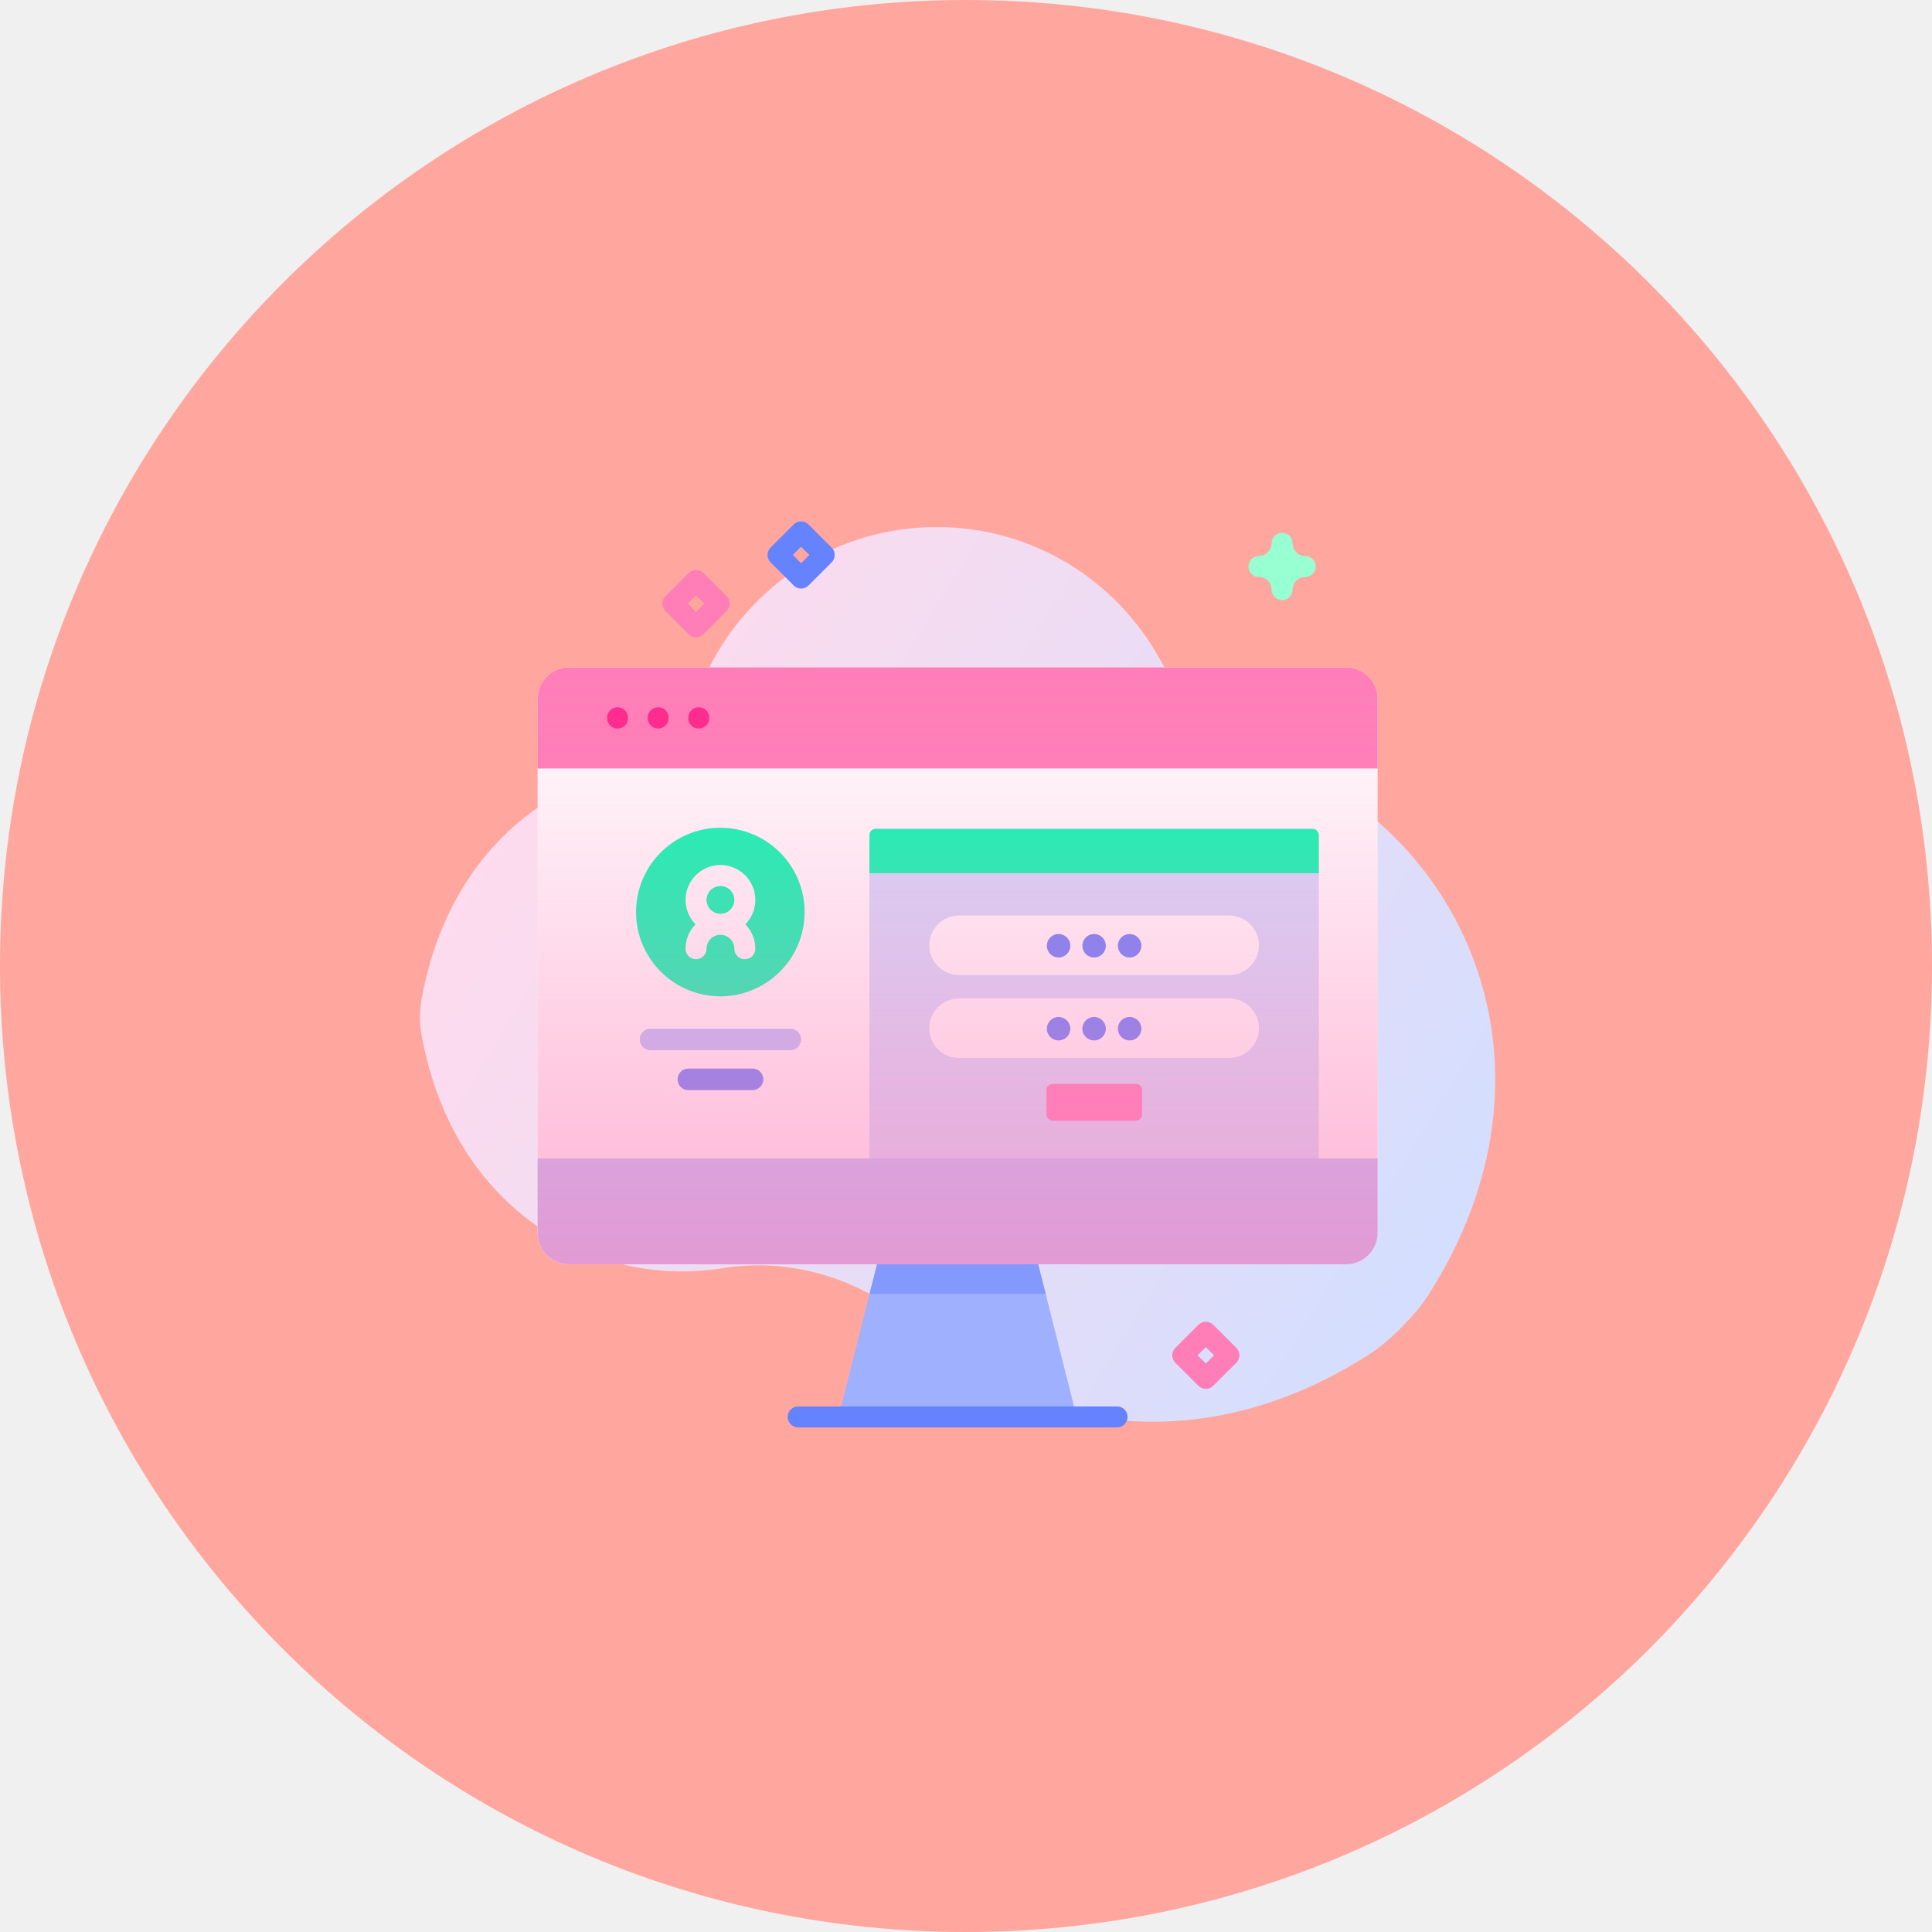
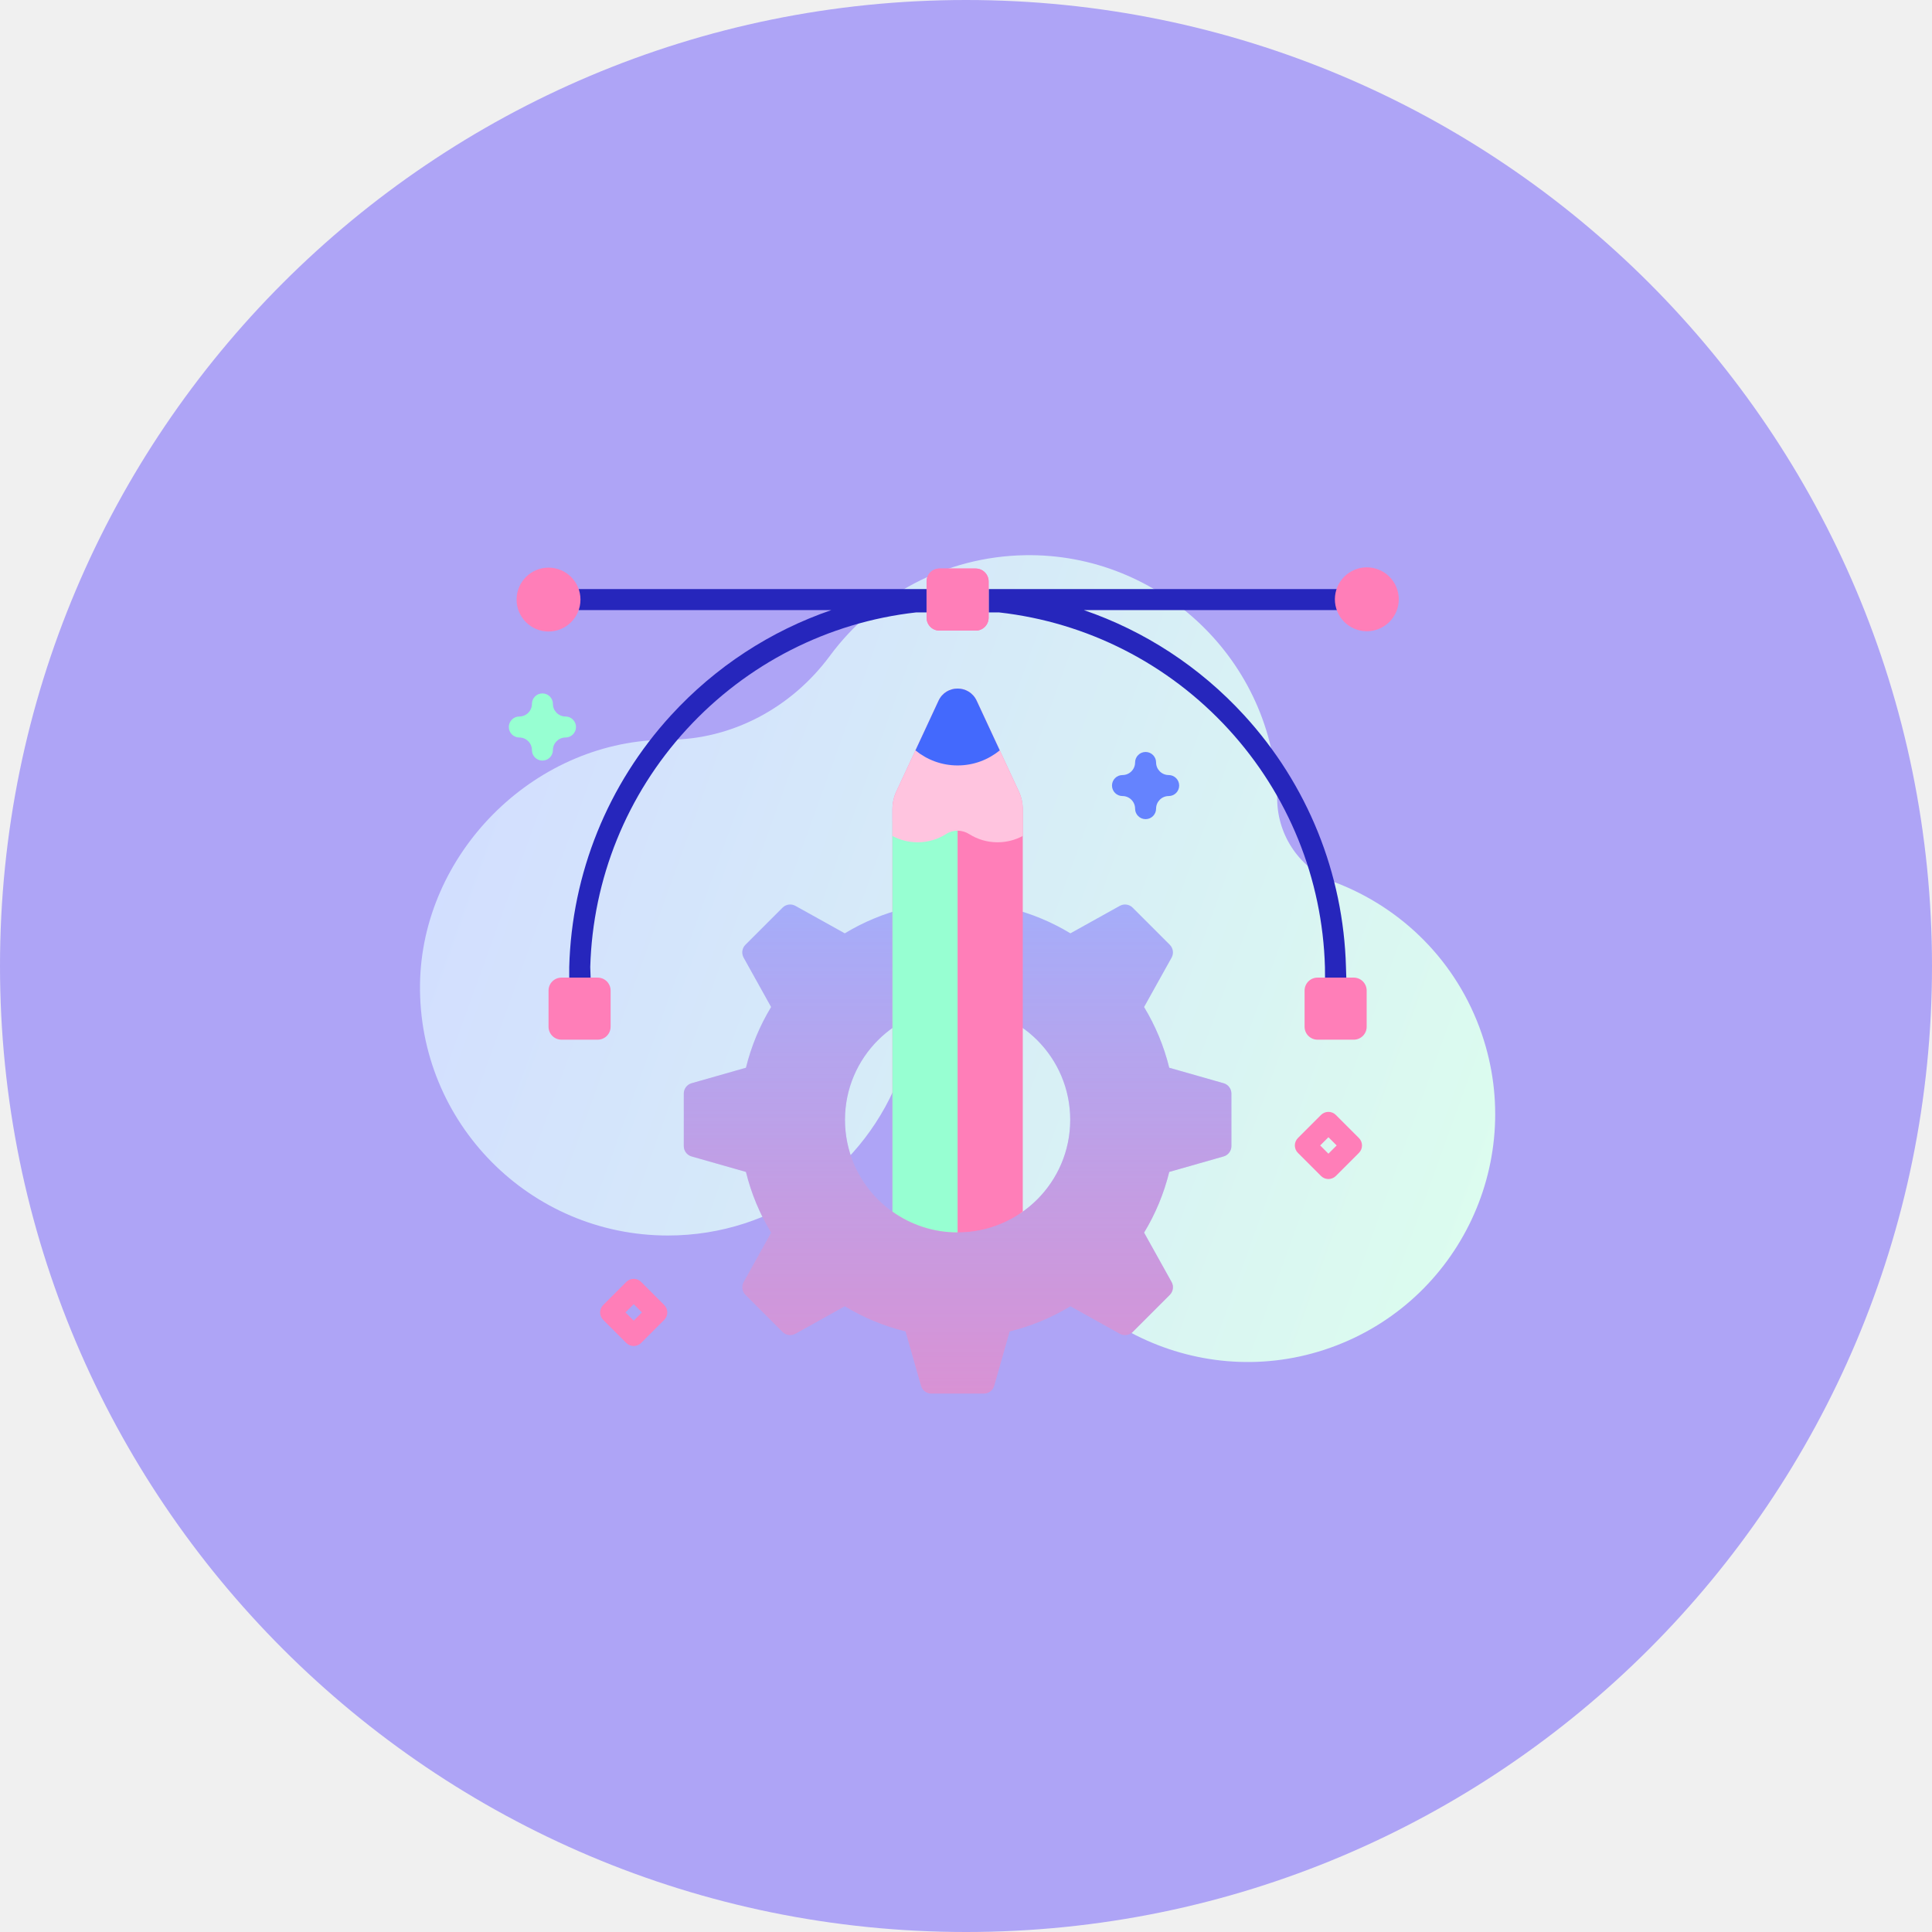
<svg xmlns="http://www.w3.org/2000/svg" width="115" height="115" viewBox="0 0 115 115" fill="none">
-   <circle cx="57.5" cy="57.5" r="57.5" fill="#FFA79E" />
-   <g clip-path="url(#clip0)">
-     <path d="M76.029 45.283C73.067 44.129 70.564 42.022 69.034 39.236C66.46 34.55 61.48 31.373 55.756 31.373C49.815 31.373 44.675 34.795 42.196 39.776C40.678 42.826 38.094 45.221 34.935 46.496C30.266 48.38 26.347 52.686 25.103 59.419C24.967 60.157 24.965 60.917 25.101 61.656C27.032 72.102 35.401 76.71 43.018 75.488C47.284 74.804 51.602 76.227 54.764 79.171C61.193 85.157 71.499 87.034 81.504 80.617C82.677 79.865 84.249 78.288 85 77.115C93.621 63.657 87.235 49.651 76.029 45.283Z" fill="url(#paint0_linear)" />
-     <path d="M64.089 84.341H49.911L52.746 73.103H61.254L64.089 84.341Z" fill="#9FB0FE" />
-     <path d="M62.241 77.016H51.759L52.746 73.103H61.254L62.241 77.016Z" fill="#8399FE" />
-     <path d="M82 41.597V73.378C82 74.413 81.16 75.253 80.125 75.253H33.875C32.84 75.253 32 74.413 32 73.378V41.597C32 40.562 32.84 39.722 33.875 39.722H80.125C81.16 39.722 82 40.562 82 41.597Z" fill="white" />
-     <path d="M78.5 68.954H51.75V49.712C51.75 49.505 51.918 49.337 52.125 49.337H78.125C78.332 49.337 78.5 49.505 78.5 49.712V68.954Z" fill="#D2DEFF" />
-     <path d="M78.5 51.976H51.75V49.712C51.75 49.505 51.918 49.337 52.125 49.337H78.125C78.332 49.337 78.5 49.505 78.5 49.712V51.976Z" fill="#02FFB3" />
-     <path d="M82 45.743V41.597C82 40.562 81.161 39.722 80.125 39.722H33.875C32.84 39.722 32 40.562 32 41.597V45.743H82Z" fill="#FF7EB8" />
-     <path d="M32 68.954V73.378C32 74.413 32.84 75.253 33.875 75.253H80.125C81.161 75.253 82 74.413 82 73.378V68.954H32Z" fill="#B7C5FF" />
-     <path d="M47.83 55.092C48.274 52.356 46.416 49.779 43.681 49.336C40.945 48.893 38.368 50.751 37.925 53.486C37.482 56.221 39.34 58.798 42.075 59.241C44.81 59.685 47.387 57.827 47.83 55.092Z" fill="#02FFB3" />
-     <path d="M44.96 53.566C44.96 52.421 44.028 51.489 42.883 51.489C41.738 51.489 40.807 52.421 40.807 53.566C40.807 54.131 41.034 54.643 41.401 55.018C41.034 55.392 40.807 55.905 40.807 56.469C40.807 56.815 41.087 57.094 41.432 57.094C41.777 57.094 42.057 56.815 42.057 56.469C42.057 56.014 42.427 55.643 42.883 55.643C43.339 55.643 43.71 56.014 43.71 56.469C43.71 56.815 43.99 57.094 44.335 57.094C44.68 57.094 44.96 56.815 44.96 56.469C44.96 55.904 44.733 55.392 44.365 55.018C44.733 54.643 44.96 54.131 44.96 53.566ZM42.883 52.739C43.339 52.739 43.71 53.11 43.71 53.566C43.71 54.022 43.339 54.393 42.883 54.393C42.428 54.393 42.057 54.022 42.057 53.566C42.057 53.11 42.427 52.739 42.883 52.739Z" fill="white" />
-     <path d="M73.166 58.039H57.084C56.106 58.039 55.313 57.246 55.313 56.268C55.313 55.289 56.106 54.496 57.084 54.496H73.166C74.144 54.496 74.938 55.289 74.938 56.268C74.938 57.246 74.144 58.039 73.166 58.039Z" fill="white" />
-     <path d="M63.011 56.994C63.397 56.994 63.71 56.681 63.71 56.295C63.71 55.909 63.397 55.596 63.011 55.596C62.625 55.596 62.312 55.909 62.312 56.295C62.312 56.681 62.625 56.994 63.011 56.994Z" fill="#6583FE" />
-     <path d="M65.125 56.994C65.511 56.994 65.824 56.681 65.824 56.295C65.824 55.909 65.511 55.596 65.125 55.596C64.739 55.596 64.426 55.909 64.426 56.295C64.426 56.681 64.739 56.994 65.125 56.994Z" fill="#6583FE" />
-     <path d="M67.239 55.596C67.625 55.596 67.938 55.909 67.938 56.295C67.938 56.681 67.625 56.994 67.239 56.994C66.853 56.994 66.54 56.681 66.54 56.295C66.54 55.909 66.853 55.596 67.239 55.596Z" fill="#6583FE" />
-     <path d="M73.166 62.977H57.084C56.106 62.977 55.313 62.184 55.313 61.205C55.313 60.227 56.106 59.434 57.084 59.434H73.166C74.144 59.434 74.938 60.227 74.938 61.205C74.938 62.184 74.144 62.977 73.166 62.977Z" fill="white" />
-     <path d="M63.011 61.931C63.397 61.931 63.71 61.618 63.71 61.232C63.71 60.846 63.397 60.534 63.011 60.534C62.625 60.534 62.312 60.846 62.312 61.232C62.312 61.618 62.625 61.931 63.011 61.931Z" fill="#6583FE" />
-     <path d="M65.125 61.931C65.511 61.931 65.824 61.618 65.824 61.232C65.824 60.846 65.511 60.534 65.125 60.534C64.739 60.534 64.426 60.846 64.426 61.232C64.426 61.618 64.739 61.931 65.125 61.931Z" fill="#6583FE" />
-     <path d="M67.239 60.534C67.625 60.534 67.938 60.846 67.938 61.232C67.938 61.618 67.625 61.931 67.239 61.931C66.853 61.931 66.54 61.618 66.54 61.232C66.54 60.846 66.853 60.534 67.239 60.534Z" fill="#6583FE" />
-     <path d="M67.612 66.705H62.665C62.458 66.705 62.29 66.537 62.29 66.33V64.893C62.29 64.686 62.458 64.518 62.665 64.518H67.612C67.819 64.518 67.987 64.686 67.987 64.893V66.33C67.987 66.537 67.819 66.705 67.612 66.705Z" fill="#FF7EB8" />
-     <path d="M47.045 62.513H38.722C38.368 62.513 38.081 62.226 38.081 61.872C38.081 61.519 38.368 61.232 38.722 61.232H47.045C47.398 61.232 47.685 61.519 47.685 61.872C47.685 62.226 47.398 62.513 47.045 62.513Z" fill="#B7C5FF" />
-     <path d="M44.795 64.888H40.972C40.618 64.888 40.331 64.601 40.331 64.247C40.331 63.894 40.618 63.607 40.972 63.607H44.795C45.148 63.607 45.435 63.894 45.435 64.247C45.435 64.601 45.148 64.888 44.795 64.888Z" fill="#6583FE" />
-     <path d="M82 41.597V73.378C82 74.413 81.16 75.253 80.125 75.253H33.875C32.84 75.253 32 74.413 32 73.378V41.597C32 40.562 32.84 39.722 33.875 39.722H80.125C81.16 39.722 82 40.562 82 41.597Z" fill="url(#paint1_linear)" />
-     <path d="M36.76 42.099C36.415 42.099 36.135 42.379 36.135 42.724V42.742C36.135 43.087 36.415 43.367 36.76 43.367C37.105 43.367 37.385 43.087 37.385 42.742V42.724C37.385 42.379 37.105 42.099 36.76 42.099Z" fill="#FE2C8F" />
-     <path d="M39.176 42.099C38.831 42.099 38.551 42.379 38.551 42.724V42.742C38.551 43.087 38.831 43.367 39.176 43.367C39.521 43.367 39.801 43.087 39.801 42.742V42.724C39.801 42.379 39.521 42.099 39.176 42.099Z" fill="#FE2C8F" />
-     <path d="M41.592 42.099C41.246 42.099 40.967 42.379 40.967 42.724V42.742C40.967 43.087 41.246 43.367 41.592 43.367C41.937 43.367 42.217 43.087 42.217 42.742V42.724C42.217 42.379 41.937 42.099 41.592 42.099Z" fill="#FE2C8F" />
-     <path d="M47.508 84.966C47.163 84.966 46.883 84.686 46.883 84.341C46.883 83.995 47.163 83.716 47.508 83.716H66.492C66.837 83.716 67.117 83.995 67.117 84.341C67.117 84.686 66.837 84.966 66.492 84.966H47.508Z" fill="#6583FE" />
-     <path d="M71.776 82.672C71.617 82.672 71.457 82.612 71.335 82.489L69.96 81.115C69.716 80.871 69.716 80.475 69.96 80.231L71.335 78.857C71.579 78.613 71.974 78.613 72.218 78.857L73.593 80.231C73.837 80.475 73.837 80.871 73.593 81.115L72.218 82.489C72.096 82.612 71.936 82.672 71.776 82.672ZM71.286 80.673L71.776 81.164L72.267 80.673L71.776 80.183L71.286 80.673Z" fill="#FF7EB8" />
-     <path d="M41.432 37.93C41.272 37.93 41.112 37.869 40.99 37.747L39.615 36.373C39.371 36.129 39.371 35.733 39.615 35.489L40.99 34.115C41.234 33.871 41.63 33.871 41.874 34.115L43.248 35.489C43.492 35.733 43.492 36.129 43.248 36.373L41.874 37.747C41.752 37.869 41.592 37.93 41.432 37.93ZM40.941 35.931L41.432 36.422L41.922 35.931L41.432 35.441L40.941 35.931Z" fill="#FF7EB8" />
-     <path d="M47.685 35.033C47.525 35.033 47.365 34.972 47.243 34.85L45.869 33.476C45.625 33.232 45.625 32.836 45.869 32.592L47.243 31.218C47.487 30.974 47.883 30.974 48.127 31.218L49.501 32.592C49.745 32.836 49.745 33.232 49.501 33.476L48.127 34.85C48.005 34.972 47.845 35.033 47.685 35.033ZM47.195 33.034L47.685 33.524L48.176 33.034L47.685 32.544L47.195 33.034Z" fill="#6583FE" />
-     <path d="M76.315 35.721C75.97 35.721 75.69 35.441 75.69 35.096C75.69 34.681 75.352 34.344 74.938 34.344C74.593 34.344 74.313 34.064 74.313 33.719C74.313 33.374 74.593 33.094 74.938 33.094C75.352 33.094 75.69 32.756 75.69 32.342C75.69 31.996 75.97 31.717 76.315 31.717C76.66 31.717 76.94 31.996 76.94 32.342C76.94 32.756 77.277 33.094 77.692 33.094C78.037 33.094 78.317 33.374 78.317 33.719C78.317 34.064 78.037 34.344 77.692 34.344C77.277 34.344 76.94 34.681 76.94 35.096C76.94 35.441 76.66 35.721 76.315 35.721Z" fill="#97FFD2" />
-   </g>
+   <circle cx="57.5" cy="57.5" r="57.5" fill="#AEA4F6" />
+   <path d="M88.203 61.549C86.725 57.222 83.436 54.029 79.472 52.523C77.418 51.743 76.053 49.791 76.023 47.595C76.023 47.547 76.022 47.499 76.021 47.45C75.832 39.378 69.085 32.909 61.011 33.048C56.249 33.13 52.038 35.467 49.398 39.038C47.125 42.113 43.587 44.033 39.763 44.032C39.651 44.032 39.538 44.033 39.425 44.035C31.686 44.204 25.105 50.845 25.001 58.586C24.892 66.827 31.539 73.542 39.755 73.542C46.124 73.542 51.549 69.508 53.616 63.855C54.157 62.376 55.76 61.583 57.276 62.009C57.295 62.014 57.314 62.019 57.333 62.025C58.721 62.407 59.641 63.73 59.527 65.164C59.375 67.087 59.6 69.071 60.252 71.014C62.817 78.656 71.15 82.85 78.814 80.349C86.652 77.791 90.861 69.326 88.203 61.549Z" fill="url(#paint0_linear)" />
+   <path d="M80.117 57.566C79.968 51.995 77.829 46.691 74.055 42.572C71.416 39.693 68.135 37.557 64.515 36.315H79.606L79.606 35.065H58.847V36.454L59.472 36.454C64.712 37.043 69.549 39.505 73.133 43.416C76.696 47.304 78.718 52.308 78.866 57.566L78.871 58.207L80.137 58.191L80.117 57.566Z" fill="#2626BC" />
+   <path d="M55.153 35.065H34.438V36.315H49.485C45.865 37.557 42.583 39.693 39.945 42.572C36.171 46.691 34.032 51.994 33.883 57.566V58.191H35.156L35.134 57.566C35.282 52.308 37.304 47.304 40.867 43.417C44.451 39.505 49.288 37.043 54.528 36.454L55.153 36.454V35.065H55.153Z" fill="#2626BC" />
+   <path d="M80.579 61.886H78.424C77.999 61.886 77.654 61.542 77.654 61.117V58.961C77.654 58.536 77.999 58.191 78.424 58.191H80.579C81.004 58.191 81.349 58.536 81.349 58.961V61.117C81.349 61.542 81.004 61.886 80.579 61.886Z" fill="#FF7EB8" />
+   <path d="M35.576 61.886H33.421C32.996 61.886 32.651 61.542 32.651 61.117V58.961C32.651 58.536 32.996 58.191 33.421 58.191H35.576C36.002 58.191 36.346 58.536 36.346 58.961V61.117C36.346 61.542 36.002 61.886 35.576 61.886Z" fill="#FF7EB8" />
+   <path d="M58.078 37.537H55.922C55.497 37.537 55.153 37.193 55.153 36.767V34.612C55.153 34.187 55.497 33.842 55.922 33.842H58.078C58.503 33.842 58.847 34.187 58.847 34.612V36.767C58.847 37.193 58.503 37.537 58.078 37.537Z" fill="#FF7EB8" />
+   <path d="M58.078 37.537H55.922C55.497 37.537 55.153 37.193 55.153 36.767V34.612C55.153 34.187 55.497 33.842 55.922 33.842H58.078C58.503 33.842 58.847 34.187 58.847 34.612V36.767C58.847 37.193 58.503 37.537 58.078 37.537Z" fill="#FF7EB8" />
+   <path d="M82.087 37.429C83.057 37.027 83.518 35.915 83.116 34.945C82.713 33.975 81.601 33.514 80.631 33.916C79.661 34.319 79.2 35.431 79.603 36.401C80.005 37.371 81.117 37.831 82.087 37.429Z" fill="#FF7EB8" />
+   <path d="M32.651 37.59C33.701 37.59 34.552 36.739 34.552 35.69C34.552 34.64 33.701 33.788 32.651 33.788C31.601 33.788 30.75 34.64 30.75 35.69C30.75 36.739 31.601 37.59 32.651 37.59Z" fill="#FF7EB8" />
+   <path d="M72.832 64.477L69.598 63.556C69.281 62.264 68.771 61.048 68.1 59.941L69.737 57.002C69.876 56.752 69.832 56.44 69.63 56.237L67.419 54.027C67.217 53.824 66.904 53.781 66.654 53.92L63.715 55.556C62.608 54.885 61.392 54.375 60.101 54.058L59.18 50.824C59.101 50.548 58.85 50.358 58.563 50.358H55.437C55.151 50.358 54.899 50.548 54.821 50.824L53.9 54.058C52.608 54.375 51.392 54.885 50.285 55.556L47.346 53.92C47.096 53.781 46.783 53.824 46.581 54.027L44.371 56.237C44.168 56.44 44.125 56.752 44.264 57.002L45.9 59.941C45.229 61.048 44.719 62.264 44.402 63.556L41.168 64.477C40.892 64.555 40.702 64.807 40.702 65.093V68.219C40.702 68.506 40.892 68.757 41.168 68.836L44.402 69.757C44.719 71.048 45.229 72.264 45.9 73.371L44.264 76.311C44.125 76.56 44.168 76.873 44.371 77.075L46.581 79.286C46.783 79.488 47.096 79.532 47.346 79.393L50.285 77.756C51.392 78.427 52.608 78.937 53.9 79.254L54.821 82.489C54.899 82.764 55.151 82.954 55.437 82.954H58.563C58.85 82.954 59.101 82.764 59.18 82.489L60.101 79.254C61.392 78.937 62.608 78.427 63.715 77.756L66.654 79.393C66.904 79.532 67.217 79.488 67.419 79.286L69.63 77.075C69.832 76.873 69.876 76.56 69.737 76.311L68.1 73.371C68.771 72.264 69.281 71.048 69.598 69.757L72.832 68.836C73.108 68.757 73.298 68.506 73.298 68.219V65.093C73.298 64.807 73.108 64.555 72.832 64.477ZM57 73.359C53.298 73.359 50.297 70.358 50.297 66.656C50.297 62.955 53.298 59.953 57 59.953C60.702 59.953 63.703 62.955 63.703 66.656C63.703 70.358 60.702 73.359 57 73.359Z" fill="#9FB0FE" />
+   <path d="M72.832 64.477L69.598 63.556C69.281 62.264 68.771 61.048 68.1 59.941L69.737 57.002C69.876 56.752 69.832 56.44 69.63 56.237L67.419 54.027C67.217 53.824 66.904 53.781 66.654 53.92L63.715 55.556C62.608 54.885 61.392 54.375 60.101 54.058L59.18 50.824C59.101 50.548 58.85 50.358 58.563 50.358H55.437C55.151 50.358 54.899 50.548 54.821 50.824L53.9 54.058C52.608 54.375 51.392 54.885 50.285 55.556L47.346 53.92C47.096 53.781 46.783 53.824 46.581 54.027L44.371 56.237C44.168 56.44 44.125 56.752 44.264 57.002L45.9 59.941C45.229 61.048 44.719 62.264 44.402 63.556L41.168 64.477C40.892 64.555 40.702 64.807 40.702 65.093V68.219C40.702 68.506 40.892 68.757 41.168 68.836L44.402 69.757C44.719 71.048 45.229 72.264 45.9 73.371L44.264 76.311C44.125 76.56 44.168 76.873 44.371 77.075L46.581 79.286C46.783 79.488 47.096 79.532 47.346 79.393L50.285 77.756C51.392 78.427 52.608 78.937 53.9 79.254L54.821 82.489C54.899 82.764 55.151 82.954 55.437 82.954H58.563C58.85 82.954 59.101 82.764 59.18 82.489L60.101 79.254C61.392 78.937 62.608 78.427 63.715 77.756L66.654 79.393C66.904 79.532 67.217 79.488 67.419 79.286L69.63 77.075C69.832 76.873 69.876 76.56 69.737 76.311L68.1 73.371C68.771 72.264 69.281 71.048 69.598 69.757L72.832 68.836C73.108 68.757 73.298 68.506 73.298 68.219V65.093C73.298 64.807 73.108 64.555 72.832 64.477ZM57 73.359C53.298 73.359 50.297 70.358 50.297 66.656C50.297 62.955 53.298 59.953 57 59.953C60.702 59.953 63.703 62.955 63.703 66.656C63.703 70.358 60.702 73.359 57 73.359Z" fill="url(#paint1_linear)" />
+   <path d="M60.879 48.164V72.124C59.784 72.902 58.445 73.359 57 73.359C55.554 73.359 54.216 72.901 53.121 72.121V48.164C53.121 47.8 53.2 47.44 53.354 47.109L55.867 41.709C56.315 40.745 57.687 40.745 58.135 41.709L60.646 47.109C60.799 47.44 60.879 47.8 60.879 48.164Z" fill="#FF7EB8" />
+   <path d="M57 48.884V73.359C55.554 73.359 54.216 72.901 53.121 72.121V48.884H57Z" fill="#97FFD2" />
+   <path d="M55.866 41.71L53.354 47.109C53.2 47.44 53.121 47.8 53.121 48.165V49.759C53.568 50 54.079 50.136 54.622 50.136C55.249 50.136 55.834 49.953 56.326 49.639C56.741 49.373 57.274 49.386 57.691 49.649C58.179 49.958 58.758 50.136 59.378 50.136C59.921 50.136 60.432 50 60.879 49.759V48.164C60.879 47.8 60.799 47.44 60.645 47.109L58.135 41.71C57.687 40.745 56.314 40.745 55.866 41.71Z" fill="#FFC4DF" />
+   <path d="M55.866 41.71L54.492 44.666C55.177 45.225 56.049 45.562 57 45.562C57.952 45.562 58.825 45.225 59.508 44.664L58.135 41.71C57.687 40.745 56.314 40.745 55.866 41.71Z" fill="#4369FD" />
+   <path d="M32.287 45.273C31.941 45.273 31.662 44.993 31.662 44.648C31.662 44.235 31.326 43.899 30.912 43.899C30.567 43.899 30.287 43.619 30.287 43.274C30.287 42.929 30.567 42.649 30.912 42.649C31.326 42.649 31.662 42.313 31.662 41.9C31.662 41.554 31.941 41.275 32.287 41.275C32.632 41.275 32.912 41.554 32.912 41.9C32.912 42.313 33.248 42.649 33.661 42.649C34.006 42.649 34.286 42.929 34.286 43.274C34.286 43.619 34.006 43.899 33.661 43.899C33.248 43.899 32.912 44.235 32.912 44.648C32.912 44.993 32.632 45.273 32.287 45.273Z" fill="#97FFD2" />
+   <path d="M68.19 48.759C67.845 48.759 67.565 48.479 67.565 48.134C67.565 47.721 67.229 47.384 66.815 47.384C66.47 47.384 66.19 47.105 66.19 46.759C66.19 46.414 66.47 46.134 66.815 46.134C67.229 46.134 67.565 45.798 67.565 45.385C67.565 45.04 67.845 44.76 68.19 44.76C68.535 44.76 68.815 45.04 68.815 45.385C68.815 45.798 69.151 46.134 69.564 46.134C69.91 46.134 70.189 46.414 70.189 46.759C70.189 47.105 69.91 47.384 69.564 47.384C69.151 47.384 68.815 47.721 68.815 48.134C68.815 48.479 68.535 48.759 68.19 48.759Z" fill="#6583FE" />
+   <path d="M37.721 80.12C37.561 80.12 37.401 80.059 37.279 79.937L35.905 78.563C35.66 78.319 35.66 77.923 35.905 77.679L37.279 76.305C37.523 76.061 37.919 76.061 38.163 76.305L39.537 77.679C39.781 77.923 39.781 78.319 39.537 78.563L38.163 79.937C38.041 80.059 37.881 80.12 37.721 80.12ZM37.23 78.121L37.721 78.611L38.211 78.121L37.721 77.63L37.23 78.121Z" fill="#FF7EB8" />
+   <path d="M79.073 70.181C78.913 70.181 78.753 70.12 78.631 69.998L77.257 68.624C77.013 68.38 77.013 67.984 77.257 67.74L78.631 66.366C78.875 66.122 79.271 66.122 79.515 66.366L80.889 67.74C81.133 67.984 81.133 68.38 80.889 68.624L79.515 69.998C79.393 70.12 79.233 70.181 79.073 70.181ZM78.582 68.182L79.073 68.672L79.563 68.182L79.073 67.692L78.582 68.182Z" fill="#FF7EB8" />
  <defs>
-     <linearGradient id="paint0_linear" x1="28.623" y1="41.569" x2="87.815" y2="77.76" gradientUnits="userSpaceOnUse">
-       <stop offset="0.049" stop-color="#FFDBED" />
-       <stop offset="0.999" stop-color="#D2DEFF" />
+     <linearGradient id="paint0_linear" x1="24.112" y1="43.743" x2="91.891" y2="68.278" gradientUnits="userSpaceOnUse">
+       <stop offset="0.049" stop-color="#D2DEFF" />
+       <stop offset="0.999" stop-color="#DCFDEE" />
    </linearGradient>
-     <linearGradient id="paint1_linear" x1="57" y1="39.722" x2="57" y2="75.253" gradientUnits="userSpaceOnUse">
+     <linearGradient id="paint1_linear" x1="57" y1="50.358" x2="57" y2="82.954" gradientUnits="userSpaceOnUse">
      <stop offset="0.003" stop-color="#FF7EB8" stop-opacity="0" />
      <stop offset="1" stop-color="#FF7EB8" stop-opacity="0.6" />
    </linearGradient>
-     <clipPath id="clip0">
-       <rect width="64" height="64" fill="white" transform="translate(25 26)" />
-     </clipPath>
  </defs>
</svg>
